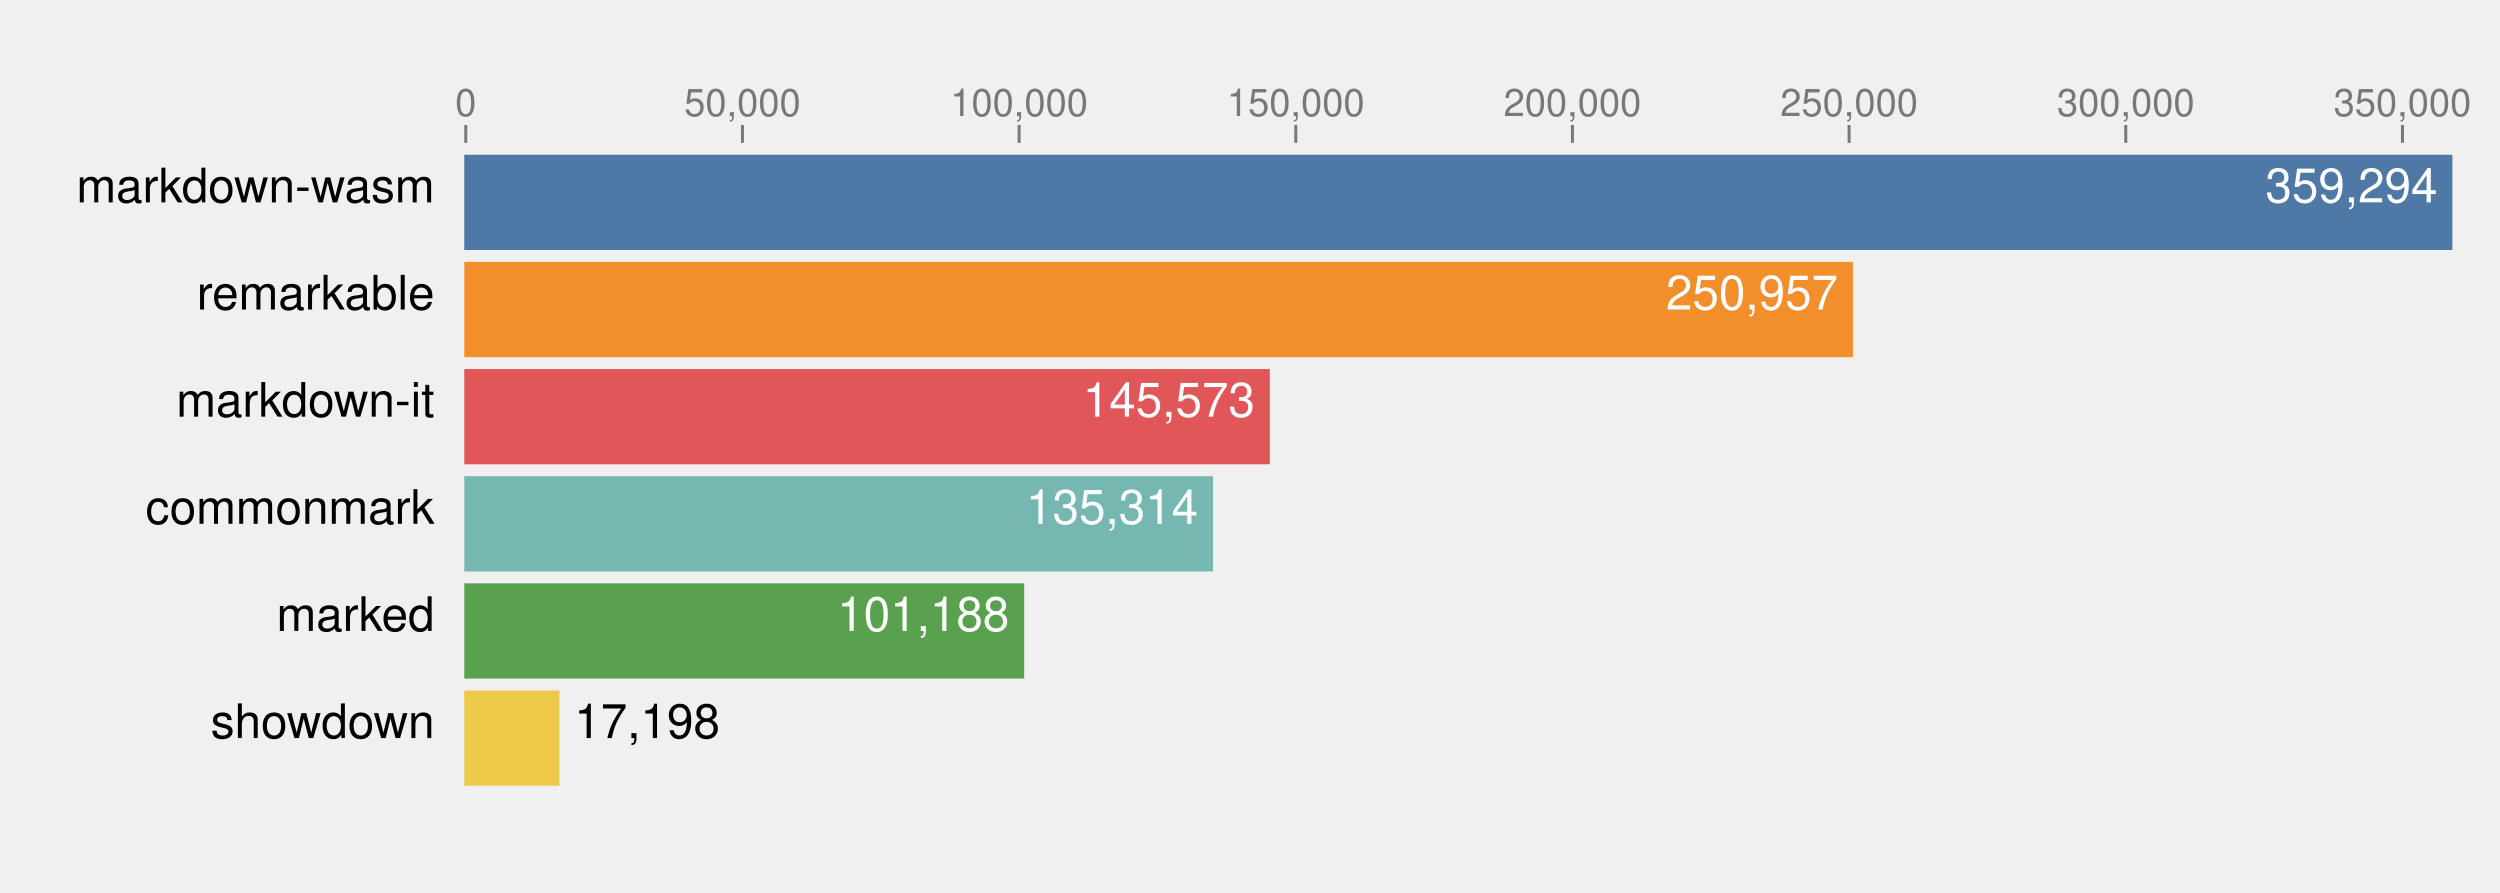
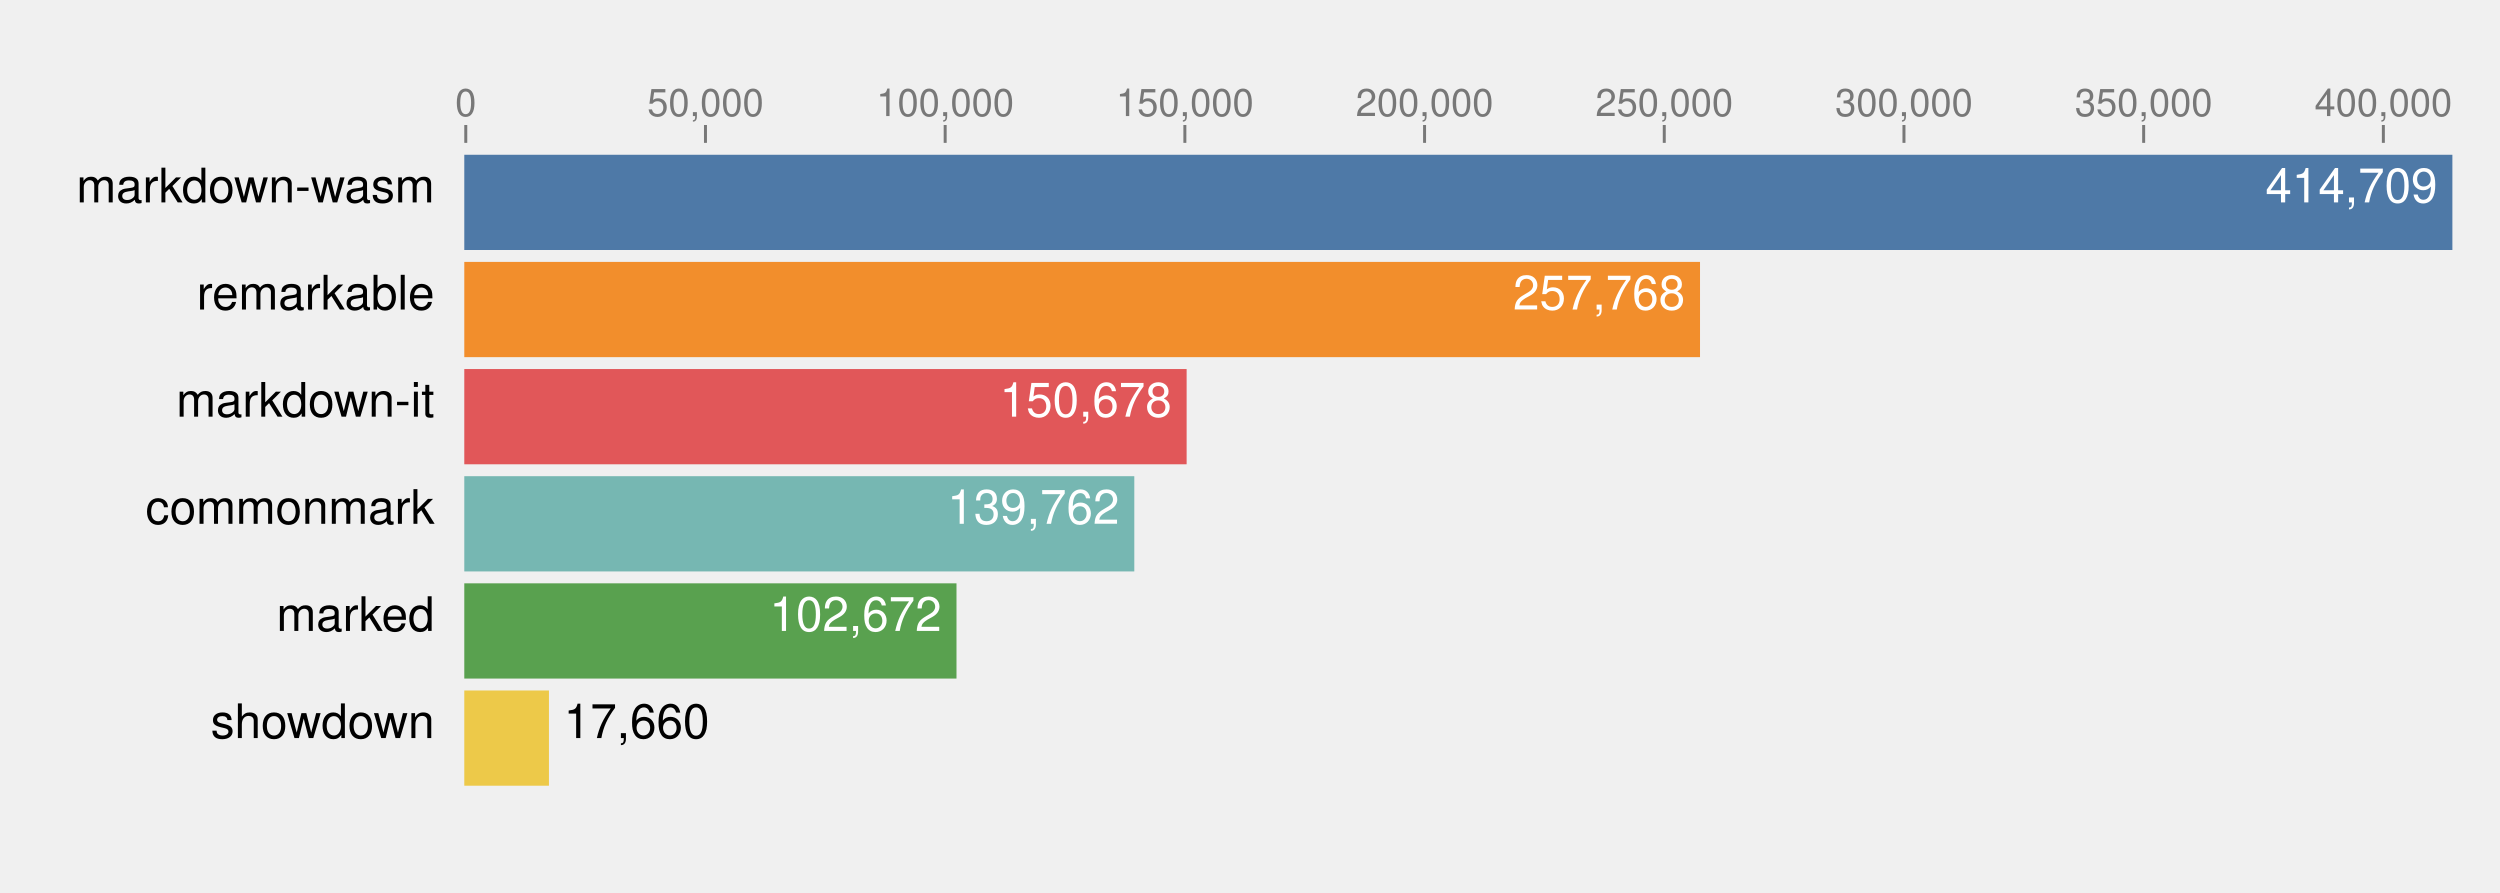
<svg xmlns="http://www.w3.org/2000/svg" width="840" height="300" font-family="-apple-system,BlinkMacSystemFont,&quot;Segoe UI&quot;,Helvetica,Arial,sans-serif" font-size="16">
  <g text-anchor="end" font-weight="500">
    <text alignment-baseline="central" x="156" y="68" dx="-10">markdown-wasm</text>
    <text alignment-baseline="central" x="156" y="104" dx="-10">remarkable</text>
    <text alignment-baseline="central" x="156" y="140" dx="-10">markdown-it</text>
    <text alignment-baseline="central" x="156" y="176" dx="-10">commonmark</text>
    <text alignment-baseline="central" x="156" y="212" dx="-10">marked</text>
    <text alignment-baseline="central" x="156" y="248" dx="-10">showdown</text>
  </g>
  <path fill="#4e79a7" d="M156 52h668v32H156z" />
-   <path fill="#f28e2c" d="M156 88h466.58v32H156z" />
-   <path fill="#e15759" d="M156 124h270.649v32H156z" />
-   <path fill="#76b7b2" d="M156 160h251.576v32H156z" />
-   <path fill="#59a14f" d="M156 196h188.129v32H156z" />
-   <path fill="#edc949" d="M156 232h31.974v32H156z" />
+   <path fill="#f28e2c" d="M156 88h415.205v32H156z" />
+   <path fill="#e15759" d="M156 124h242.708v32H156z" />
+   <path fill="#76b7b2" d="M156 160h225.124v32H156z" />
+   <path fill="#59a14f" d="M156 196h165.381v32H156z" />
+   <path fill="#edc949" d="M156 232h28.446v32H156z" />
  <g fill="#fff" text-anchor="end" font-weight="500">
-     <text x="824" y="68" alignment-baseline="central" dx="-5">359,294</text>
-     <text x="622.58" y="104" alignment-baseline="central" dx="-5">250,957</text>
-     <text x="426.649" y="140" alignment-baseline="central" dx="-5">145,573</text>
-     <text x="407.576" y="176" alignment-baseline="central" dx="-5">135,314</text>
-     <text x="344.129" y="212" alignment-baseline="central" dx="-5">101,188</text>
-     <text x="187.974" y="248" alignment-baseline="central" dx="5" fill="#000" text-anchor="start">17,198</text>
+     <text x="824" y="68" alignment-baseline="central" dx="-5">414,709</text>
+     <text x="571.205" y="104" alignment-baseline="central" dx="-5">257,768</text>
+     <text x="398.708" y="140" alignment-baseline="central" dx="-5">150,678</text>
+     <text x="381.124" y="176" alignment-baseline="central" dx="-5">139,762</text>
+     <text x="321.381" y="212" alignment-baseline="central" dx="-5">102,672</text>
+     <text x="184.446" y="248" alignment-baseline="central" dx="5" fill="#000" text-anchor="start">17,660</text>
  </g>
  <g fill="none" font-size="12.8" text-anchor="middle" opacity=".5">
    <g class="tick">
      <path stroke="currentColor" d="M156.5 48v-6" />
      <text fill="currentColor" y="-9" dy="0em" transform="translate(156.5 48)">0</text>
    </g>
    <g class="tick">
-       <path stroke="currentColor" d="M249.46 48v-6" />
-       <text fill="currentColor" y="-9" dy="0em" transform="translate(249.46 48)">50,000</text>
+       <path stroke="currentColor" d="M237.038 48v-6" />
+       <text fill="currentColor" y="-9" dy="0em" transform="translate(237.038 48)">50,000</text>
    </g>
    <g class="tick">
-       <path stroke="currentColor" d="M342.42 48v-6" />
-       <text fill="currentColor" y="-9" dy="0em" transform="translate(342.42 48)">100,000</text>
+       <path stroke="currentColor" d="M317.577 48v-6" />
+       <text fill="currentColor" y="-9" dy="0em" transform="translate(317.577 48)">100,000</text>
    </g>
    <g class="tick">
-       <path stroke="currentColor" d="M435.38 48v-6" />
-       <text fill="currentColor" y="-9" dy="0em" transform="translate(435.38 48)">150,000</text>
+       <path stroke="currentColor" d="M398.115 48v-6" />
+       <text fill="currentColor" y="-9" dy="0em" transform="translate(398.115 48)">150,000</text>
    </g>
    <g class="tick">
-       <path stroke="currentColor" d="M528.34 48v-6" />
-       <text fill="currentColor" y="-9" dy="0em" transform="translate(528.34 48)">200,000</text>
+       <path stroke="currentColor" d="M478.654 48v-6" />
+       <text fill="currentColor" y="-9" dy="0em" transform="translate(478.654 48)">200,000</text>
    </g>
    <g class="tick">
-       <path stroke="currentColor" d="M621.3 48v-6" />
-       <text fill="currentColor" y="-9" dy="0em" transform="translate(621.3 48)">250,000</text>
+       <path stroke="currentColor" d="M559.192 48v-6" />
+       <text fill="currentColor" y="-9" dy="0em" transform="translate(559.192 48)">250,000</text>
    </g>
    <g class="tick">
-       <path stroke="currentColor" d="M714.26 48v-6" />
-       <text fill="currentColor" y="-9" dy="0em" transform="translate(714.26 48)">300,000</text>
+       <path stroke="currentColor" d="M639.731 48v-6" />
+       <text fill="currentColor" y="-9" dy="0em" transform="translate(639.731 48)">300,000</text>
    </g>
    <g class="tick">
-       <path stroke="currentColor" d="M807.22 48v-6" />
-       <text fill="currentColor" y="-9" dy="0em" transform="translate(807.22 48)">350,000</text>
+       <path stroke="currentColor" d="M720.27 48v-6" />
+       <text fill="currentColor" y="-9" dy="0em" transform="translate(720.27 48)">350,000</text>
+     </g>
+     <g class="tick">
+       <path stroke="currentColor" d="M800.808 48v-6" />
+       <text fill="currentColor" y="-9" dy="0em" transform="translate(800.808 48)">400,000</text>
    </g>
  </g>
</svg>
